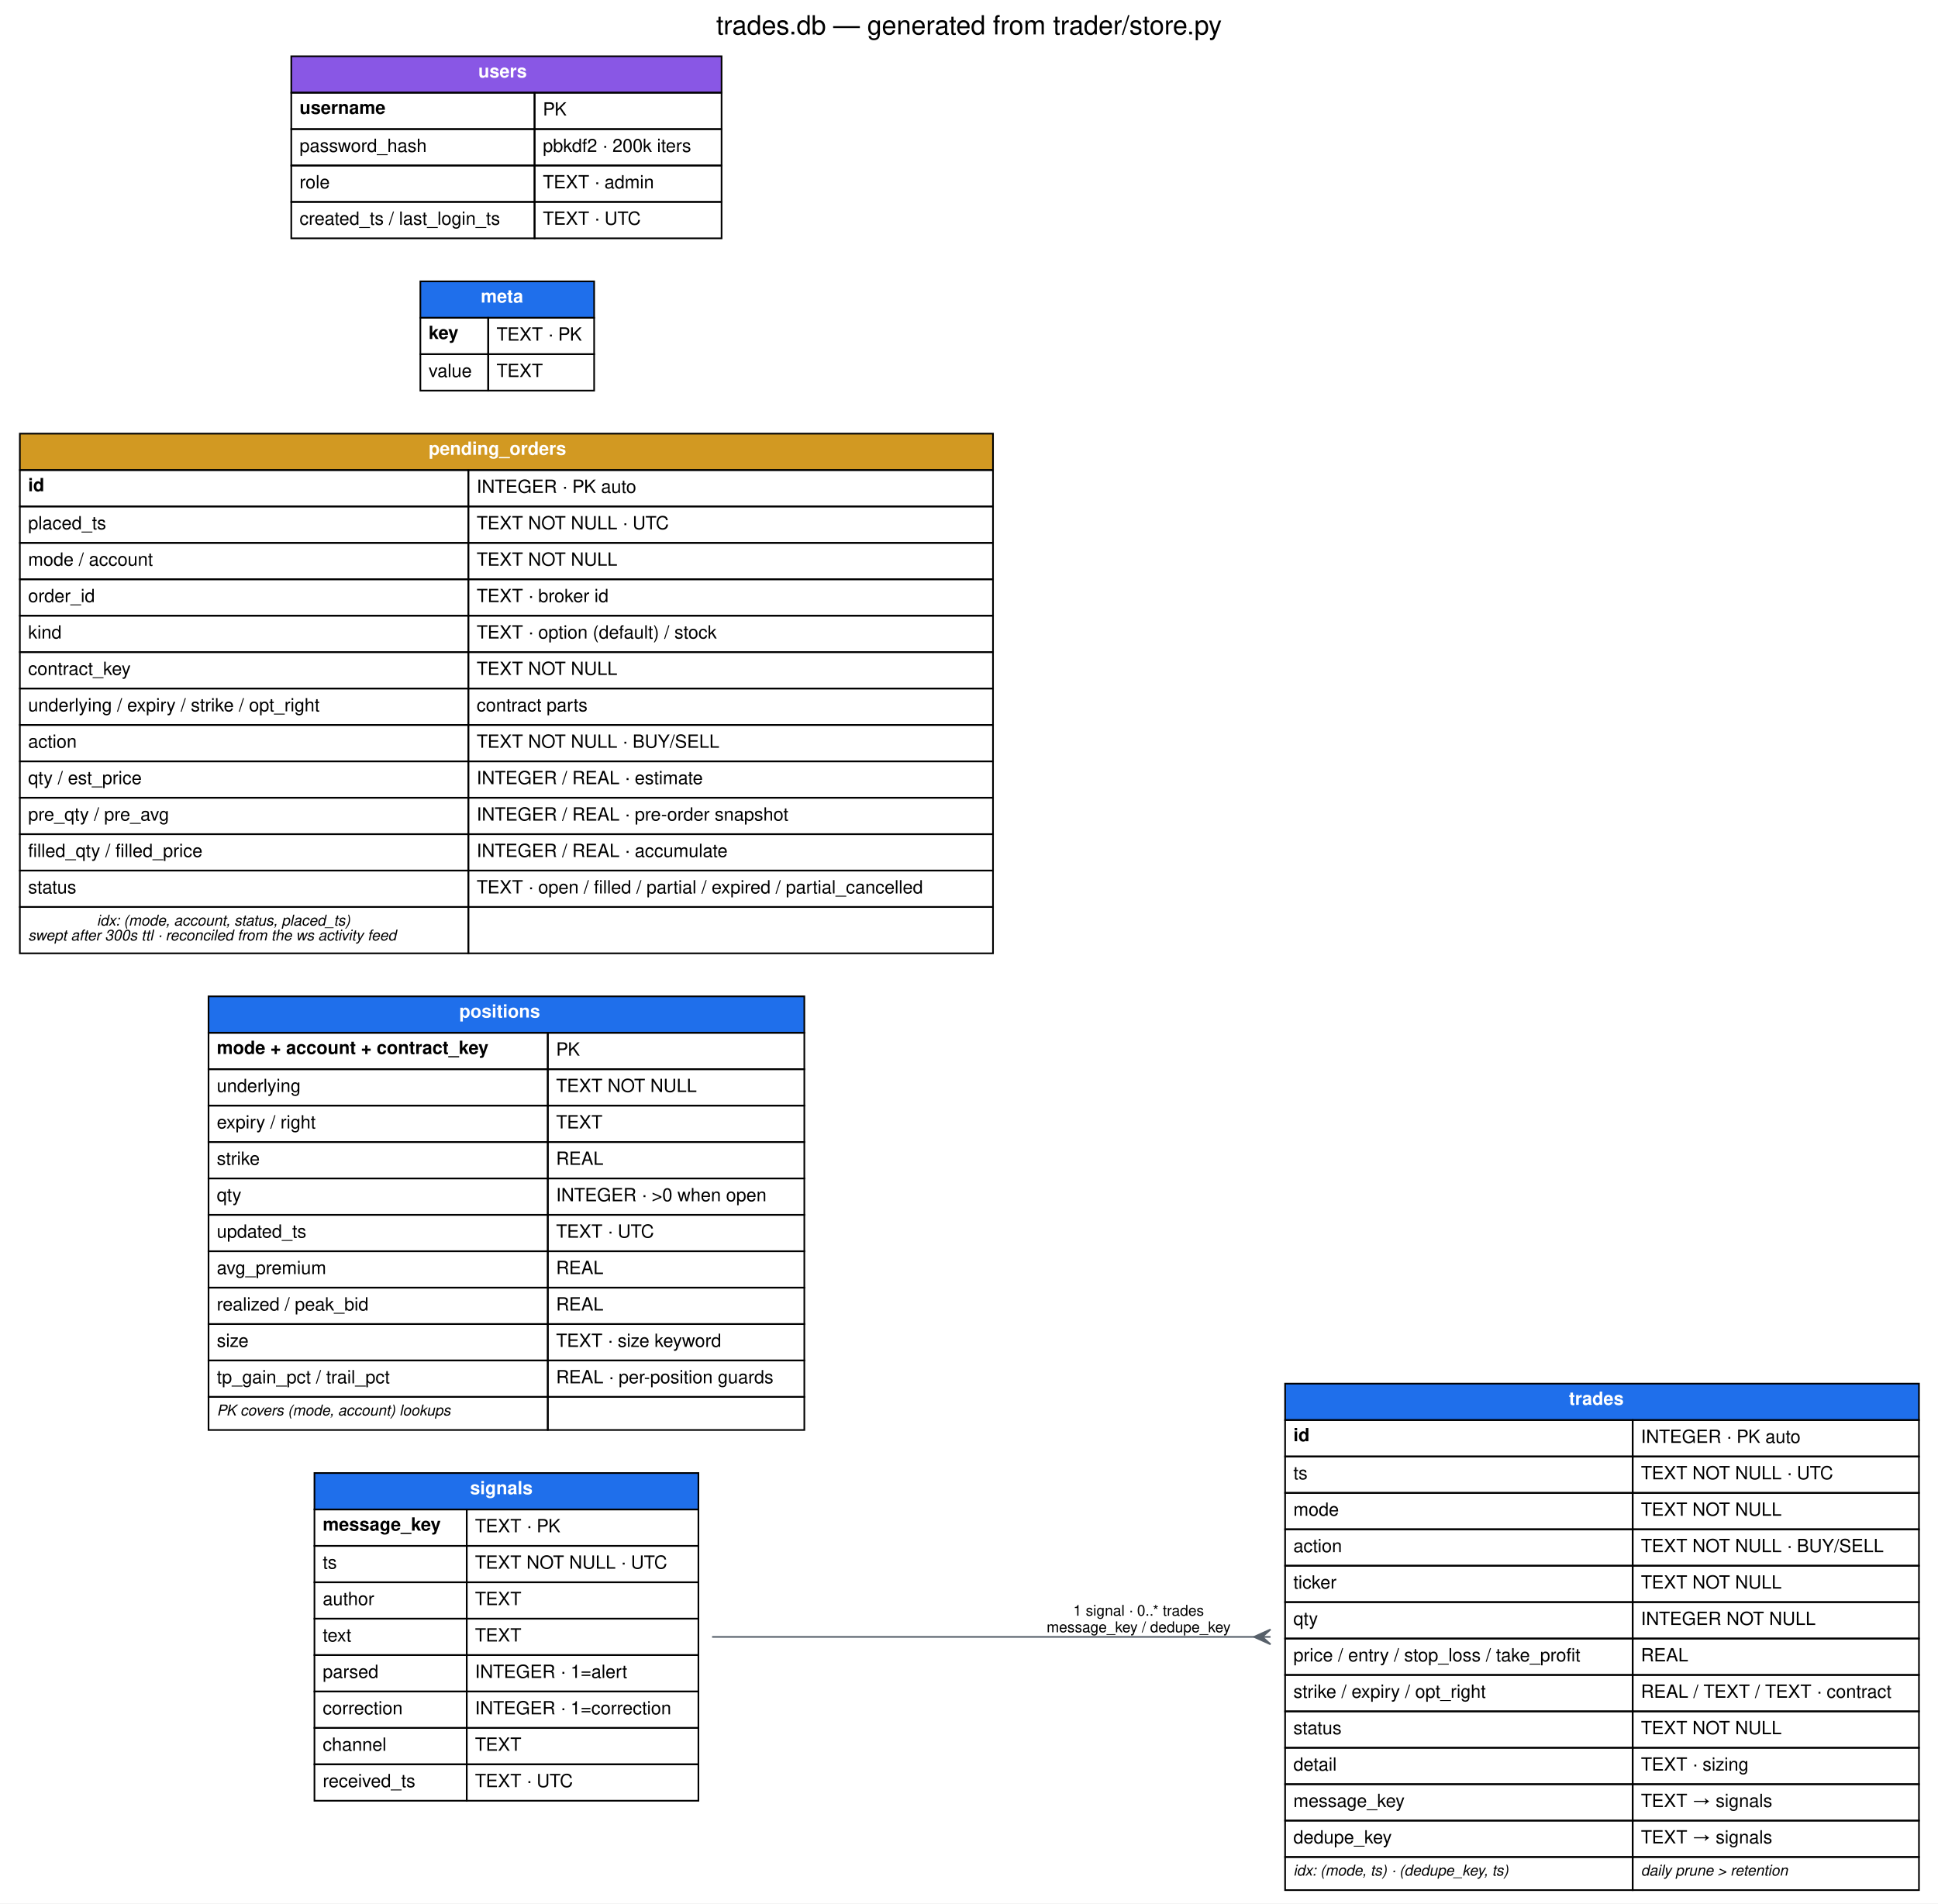
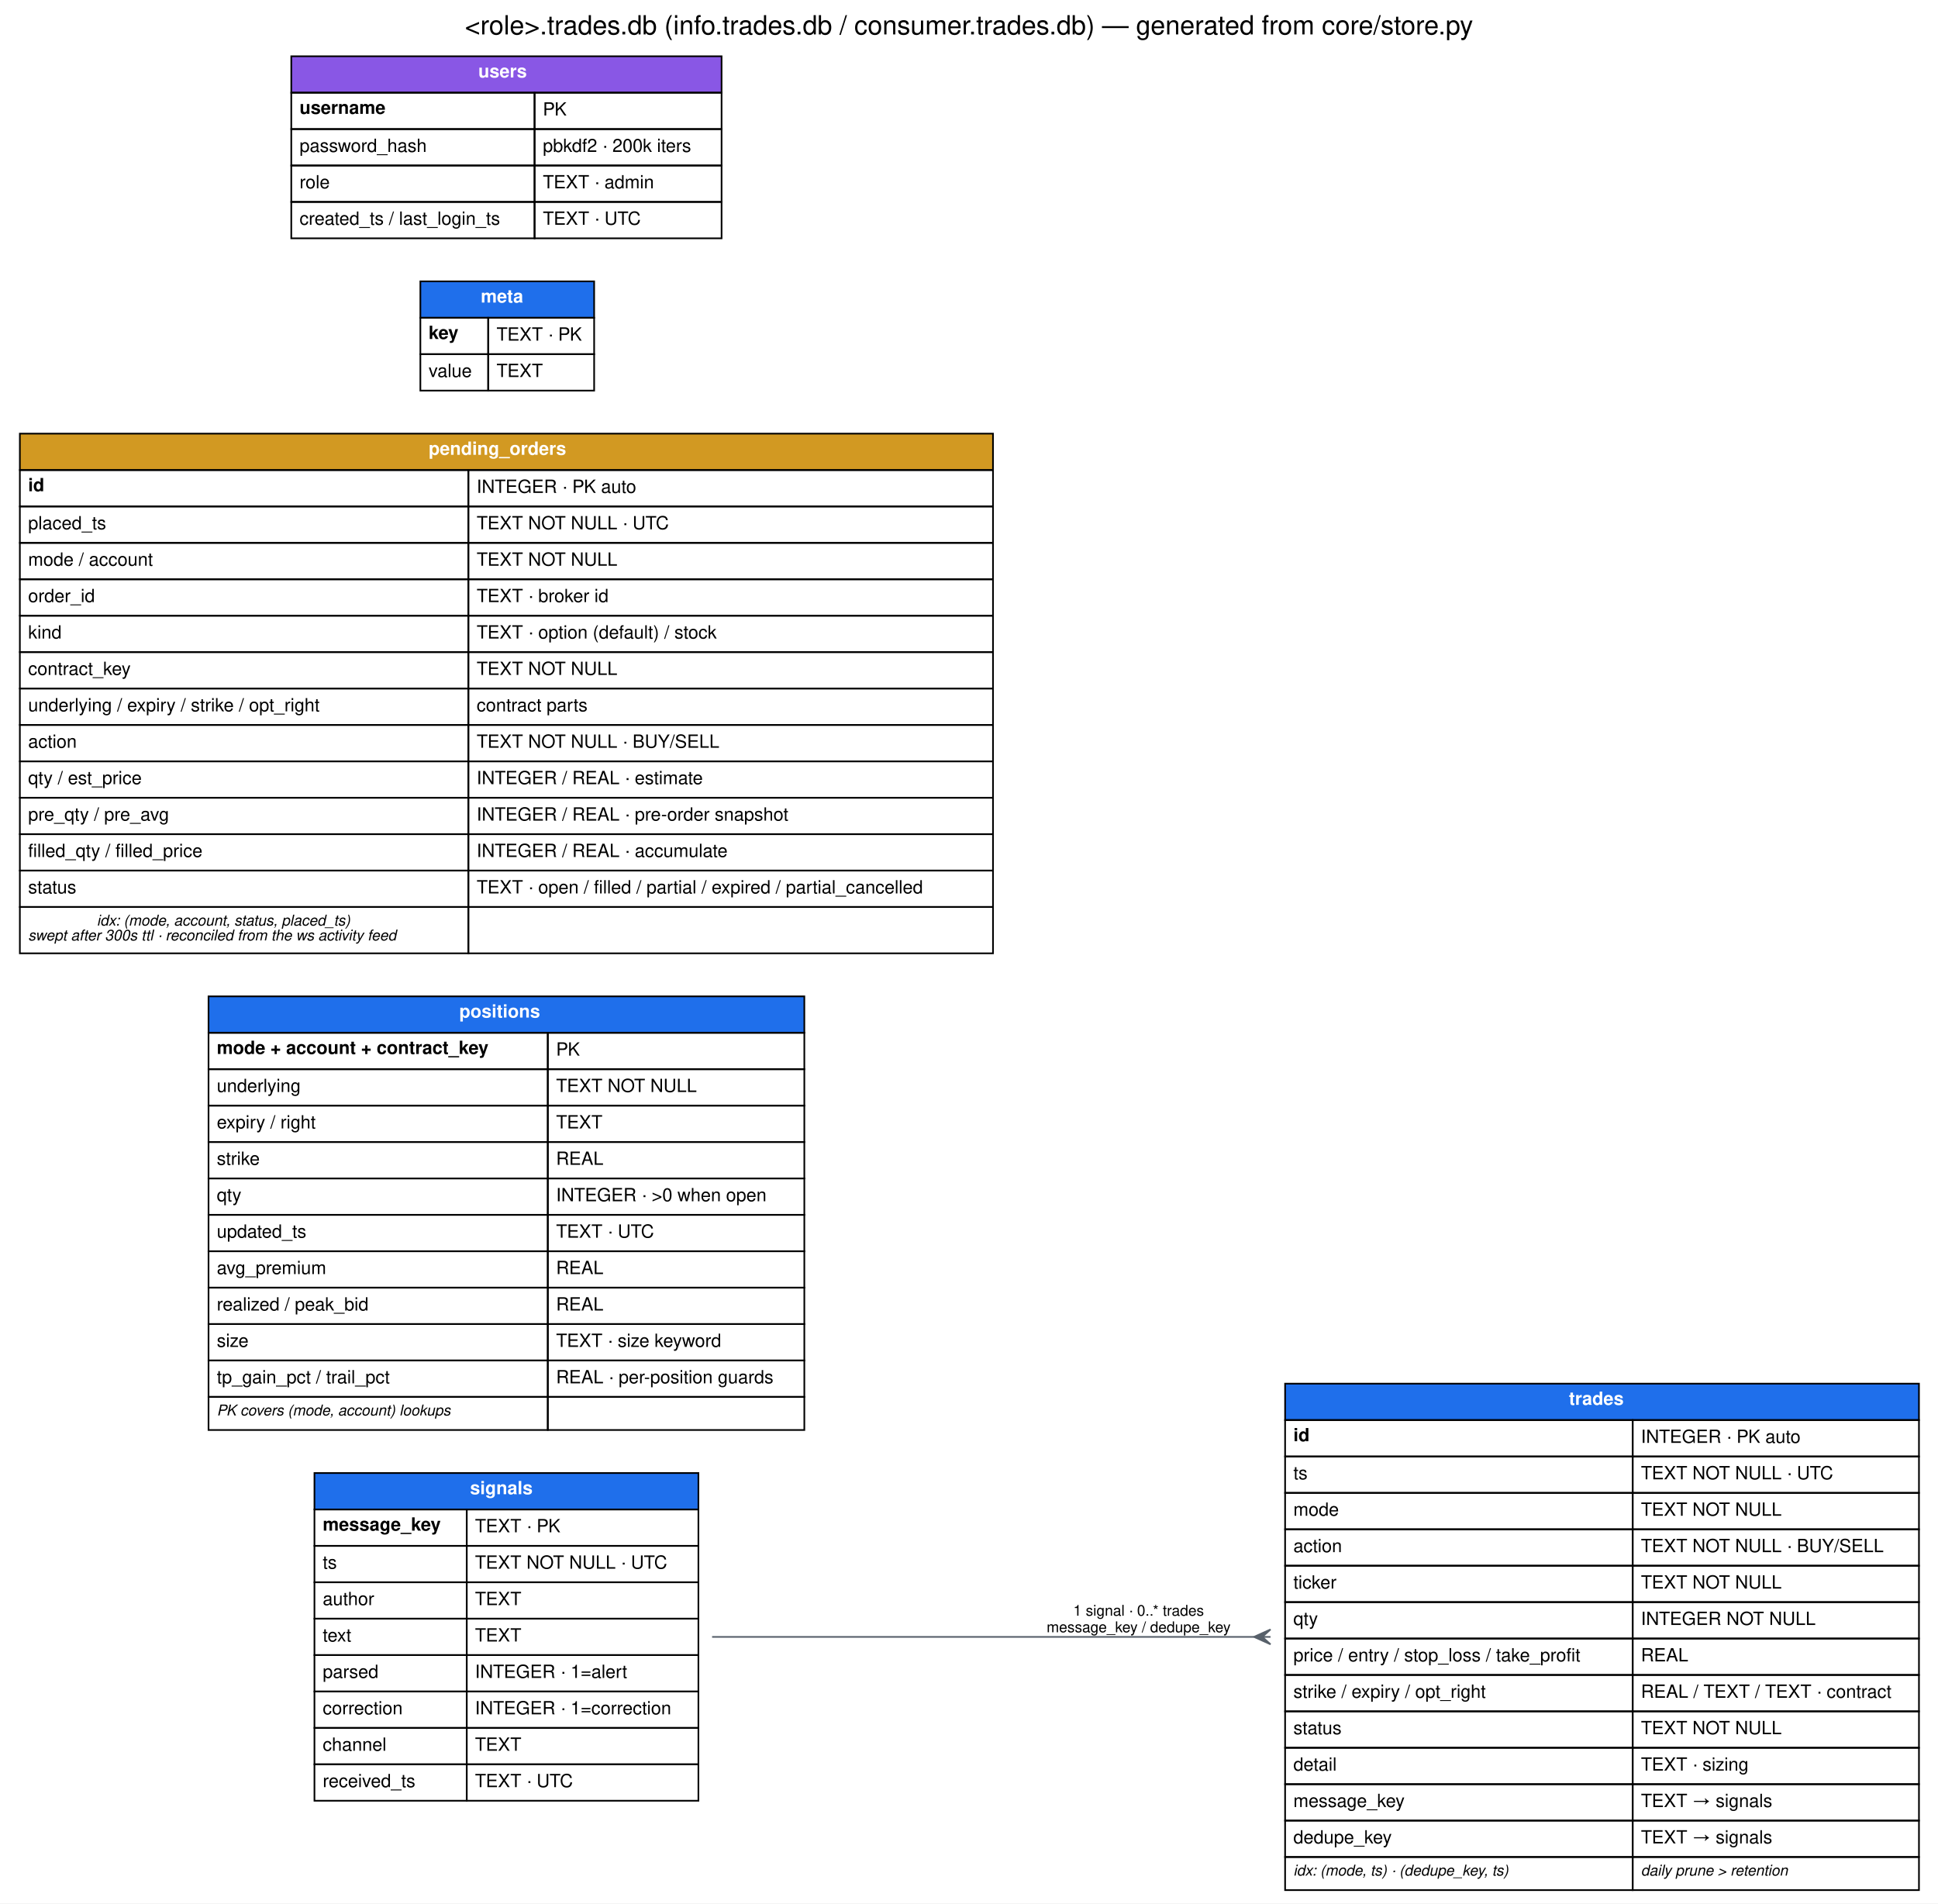
<svg xmlns="http://www.w3.org/2000/svg" width="1171pt" height="1150pt" viewBox="0.00 0.00 1171.00 1150.00">
  <g id="graph0" class="graph" transform="scale(1 1) rotate(0) translate(4 1146)">
    <polygon fill="white" stroke="transparent" points="-4,4 -4,-1146 1167,-1146 1167,4 -4,4" />
-     <text text-anchor="middle" x="581.5" y="-1125.2" font-family="Helvetica,sans-Serif" font-size="16.00">trades.db — generated from trader/store.py</text>
+     <text text-anchor="middle" x="581.5" y="-1125.2" font-family="Helvetica,sans-Serif" font-size="16.00">&lt;role&gt;.trades.db (info.trades.db / consumer.trades.db) — generated from core/store.py</text>
    <g id="node1" class="node">
      <polygon fill="white" stroke="transparent" points="186,-58 186,-256 418,-256 418,-58 186,-58" />
      <polygon fill="#1f6feb" stroke="transparent" points="186,-234 186,-256 418,-256 418,-234 186,-234" />
      <polygon fill="none" stroke="black" points="186,-234 186,-256 418,-256 418,-234 186,-234" />
      <text text-anchor="start" x="280" y="-243.2" font-family="Helvetica,sans-Serif" font-weight="bold" font-size="11.00" fill="white">signals</text>
      <polygon fill="none" stroke="black" points="186,-212 186,-234 278,-234 278,-212 186,-212" />
      <text text-anchor="start" x="191" y="-221.2" font-family="Helvetica,sans-Serif" font-weight="bold" font-size="11.00">message_key</text>
      <polygon fill="none" stroke="black" points="278,-212 278,-234 418,-234 418,-212 278,-212" />
      <text text-anchor="start" x="283" y="-220.2" font-family="Helvetica,sans-Serif" font-size="11.00">TEXT · PK</text>
      <polygon fill="none" stroke="black" points="186,-190 186,-212 278,-212 278,-190 186,-190" />
      <text text-anchor="start" x="191" y="-198.2" font-family="Helvetica,sans-Serif" font-size="11.00">ts</text>
      <polygon fill="none" stroke="black" points="278,-190 278,-212 418,-212 418,-190 278,-190" />
      <text text-anchor="start" x="283" y="-198.2" font-family="Helvetica,sans-Serif" font-size="11.00">TEXT NOT NULL · UTC</text>
      <polygon fill="none" stroke="black" points="186,-168 186,-190 278,-190 278,-168 186,-168" />
      <text text-anchor="start" x="191" y="-176.2" font-family="Helvetica,sans-Serif" font-size="11.00">author</text>
      <polygon fill="none" stroke="black" points="278,-168 278,-190 418,-190 418,-168 278,-168" />
      <text text-anchor="start" x="283" y="-176.2" font-family="Helvetica,sans-Serif" font-size="11.00">TEXT</text>
      <polygon fill="none" stroke="black" points="186,-146 186,-168 278,-168 278,-146 186,-146" />
      <text text-anchor="start" x="191" y="-154.2" font-family="Helvetica,sans-Serif" font-size="11.00">text</text>
      <polygon fill="none" stroke="black" points="278,-146 278,-168 418,-168 418,-146 278,-146" />
      <text text-anchor="start" x="283" y="-154.2" font-family="Helvetica,sans-Serif" font-size="11.00">TEXT</text>
      <polygon fill="none" stroke="black" points="186,-124 186,-146 278,-146 278,-124 186,-124" />
      <text text-anchor="start" x="191" y="-132.2" font-family="Helvetica,sans-Serif" font-size="11.00">parsed</text>
      <polygon fill="none" stroke="black" points="278,-124 278,-146 418,-146 418,-124 278,-124" />
      <text text-anchor="start" x="283" y="-132.2" font-family="Helvetica,sans-Serif" font-size="11.00">INTEGER · 1=alert</text>
      <polygon fill="none" stroke="black" points="186,-102 186,-124 278,-124 278,-102 186,-102" />
      <text text-anchor="start" x="191" y="-110.2" font-family="Helvetica,sans-Serif" font-size="11.00">correction</text>
      <polygon fill="none" stroke="black" points="278,-102 278,-124 418,-124 418,-102 278,-102" />
      <text text-anchor="start" x="283" y="-110.2" font-family="Helvetica,sans-Serif" font-size="11.00">INTEGER · 1=correction</text>
      <polygon fill="none" stroke="black" points="186,-80 186,-102 278,-102 278,-80 186,-80" />
      <text text-anchor="start" x="191" y="-88.2" font-family="Helvetica,sans-Serif" font-size="11.00">channel</text>
      <polygon fill="none" stroke="black" points="278,-80 278,-102 418,-102 418,-80 278,-80" />
      <text text-anchor="start" x="283" y="-88.2" font-family="Helvetica,sans-Serif" font-size="11.00">TEXT</text>
      <polygon fill="none" stroke="black" points="186,-58 186,-80 278,-80 278,-58 186,-58" />
      <text text-anchor="start" x="191" y="-66.2" font-family="Helvetica,sans-Serif" font-size="11.00">received_ts</text>
      <polygon fill="none" stroke="black" points="278,-58 278,-80 418,-80 418,-58 278,-58" />
      <text text-anchor="start" x="283" y="-66.2" font-family="Helvetica,sans-Serif" font-size="11.00">TEXT · UTC</text>
    </g>
    <g id="node2" class="node">
      <polygon fill="white" stroke="transparent" points="772,-4 772,-310 1155,-310 1155,-4 772,-4" />
      <polygon fill="#1f6feb" stroke="transparent" points="772.5,-288 772.5,-310 1155.5,-310 1155.5,-288 772.5,-288" />
      <polygon fill="none" stroke="black" points="772.5,-288 772.5,-310 1155.5,-310 1155.5,-288 772.5,-288" />
      <text text-anchor="start" x="944" y="-297.2" font-family="Helvetica,sans-Serif" font-weight="bold" font-size="11.00" fill="white">trades</text>
      <polygon fill="none" stroke="black" points="772.5,-266 772.5,-288 982.5,-288 982.5,-266 772.5,-266" />
      <text text-anchor="start" x="777.5" y="-275.2" font-family="Helvetica,sans-Serif" font-weight="bold" font-size="11.00">id</text>
      <polygon fill="none" stroke="black" points="982.5,-266 982.5,-288 1155.5,-288 1155.5,-266 982.5,-266" />
      <text text-anchor="start" x="987.5" y="-274.2" font-family="Helvetica,sans-Serif" font-size="11.00">INTEGER · PK auto</text>
      <polygon fill="none" stroke="black" points="772.5,-244 772.5,-266 982.5,-266 982.5,-244 772.5,-244" />
      <text text-anchor="start" x="777.5" y="-252.2" font-family="Helvetica,sans-Serif" font-size="11.00">ts</text>
      <polygon fill="none" stroke="black" points="982.5,-244 982.5,-266 1155.5,-266 1155.5,-244 982.5,-244" />
      <text text-anchor="start" x="987.5" y="-252.2" font-family="Helvetica,sans-Serif" font-size="11.00">TEXT NOT NULL · UTC</text>
      <polygon fill="none" stroke="black" points="772.5,-222 772.5,-244 982.5,-244 982.5,-222 772.5,-222" />
      <text text-anchor="start" x="777.5" y="-230.2" font-family="Helvetica,sans-Serif" font-size="11.00">mode</text>
      <polygon fill="none" stroke="black" points="982.5,-222 982.5,-244 1155.5,-244 1155.5,-222 982.5,-222" />
      <text text-anchor="start" x="987.5" y="-230.2" font-family="Helvetica,sans-Serif" font-size="11.00">TEXT NOT NULL</text>
      <polygon fill="none" stroke="black" points="772.5,-200 772.5,-222 982.5,-222 982.5,-200 772.5,-200" />
      <text text-anchor="start" x="777.5" y="-208.2" font-family="Helvetica,sans-Serif" font-size="11.00">action</text>
      <polygon fill="none" stroke="black" points="982.5,-200 982.5,-222 1155.5,-222 1155.5,-200 982.5,-200" />
      <text text-anchor="start" x="987.5" y="-208.2" font-family="Helvetica,sans-Serif" font-size="11.00">TEXT NOT NULL · BUY/SELL</text>
      <polygon fill="none" stroke="black" points="772.5,-178 772.5,-200 982.5,-200 982.5,-178 772.5,-178" />
      <text text-anchor="start" x="777.5" y="-186.2" font-family="Helvetica,sans-Serif" font-size="11.00">ticker</text>
      <polygon fill="none" stroke="black" points="982.5,-178 982.5,-200 1155.5,-200 1155.5,-178 982.5,-178" />
      <text text-anchor="start" x="987.5" y="-186.2" font-family="Helvetica,sans-Serif" font-size="11.00">TEXT NOT NULL</text>
      <polygon fill="none" stroke="black" points="772.5,-156 772.5,-178 982.5,-178 982.5,-156 772.5,-156" />
      <text text-anchor="start" x="777.5" y="-164.2" font-family="Helvetica,sans-Serif" font-size="11.00">qty</text>
      <polygon fill="none" stroke="black" points="982.5,-156 982.5,-178 1155.5,-178 1155.5,-156 982.5,-156" />
      <text text-anchor="start" x="987.5" y="-164.2" font-family="Helvetica,sans-Serif" font-size="11.00">INTEGER NOT NULL</text>
      <polygon fill="none" stroke="black" points="772.5,-134 772.5,-156 982.5,-156 982.5,-134 772.5,-134" />
      <text text-anchor="start" x="777.5" y="-142.2" font-family="Helvetica,sans-Serif" font-size="11.00">price / entry / stop_loss / take_profit</text>
      <polygon fill="none" stroke="black" points="982.5,-134 982.5,-156 1155.5,-156 1155.5,-134 982.5,-134" />
      <text text-anchor="start" x="987.5" y="-142.2" font-family="Helvetica,sans-Serif" font-size="11.00">REAL</text>
      <polygon fill="none" stroke="black" points="772.5,-112 772.5,-134 982.5,-134 982.5,-112 772.5,-112" />
      <text text-anchor="start" x="777.5" y="-120.2" font-family="Helvetica,sans-Serif" font-size="11.00">strike / expiry / opt_right</text>
      <polygon fill="none" stroke="black" points="982.5,-112 982.5,-134 1155.5,-134 1155.5,-112 982.5,-112" />
      <text text-anchor="start" x="987.5" y="-120.2" font-family="Helvetica,sans-Serif" font-size="11.00">REAL / TEXT / TEXT · contract</text>
      <polygon fill="none" stroke="black" points="772.5,-90 772.5,-112 982.5,-112 982.5,-90 772.5,-90" />
      <text text-anchor="start" x="777.5" y="-98.2" font-family="Helvetica,sans-Serif" font-size="11.00">status</text>
      <polygon fill="none" stroke="black" points="982.5,-90 982.5,-112 1155.5,-112 1155.5,-90 982.5,-90" />
      <text text-anchor="start" x="987.5" y="-98.2" font-family="Helvetica,sans-Serif" font-size="11.00">TEXT NOT NULL</text>
      <polygon fill="none" stroke="black" points="772.5,-68 772.5,-90 982.5,-90 982.5,-68 772.5,-68" />
      <text text-anchor="start" x="777.5" y="-76.2" font-family="Helvetica,sans-Serif" font-size="11.00">detail</text>
      <polygon fill="none" stroke="black" points="982.5,-68 982.5,-90 1155.5,-90 1155.5,-68 982.5,-68" />
      <text text-anchor="start" x="987.5" y="-76.2" font-family="Helvetica,sans-Serif" font-size="11.00">TEXT · sizing</text>
      <polygon fill="none" stroke="black" points="772.5,-46 772.5,-68 982.5,-68 982.5,-46 772.5,-46" />
      <text text-anchor="start" x="777.5" y="-54.2" font-family="Helvetica,sans-Serif" font-size="11.00">message_key</text>
      <polygon fill="none" stroke="black" points="982.5,-46 982.5,-68 1155.5,-68 1155.5,-46 982.5,-46" />
      <text text-anchor="start" x="987.5" y="-54.2" font-family="Helvetica,sans-Serif" font-size="11.00">TEXT → signals</text>
      <polygon fill="none" stroke="black" points="772.5,-24 772.5,-46 982.5,-46 982.5,-24 772.5,-24" />
      <text text-anchor="start" x="777.5" y="-32.2" font-family="Helvetica,sans-Serif" font-size="11.00">dedupe_key</text>
      <polygon fill="none" stroke="black" points="982.5,-24 982.5,-46 1155.5,-46 1155.5,-24 982.5,-24" />
      <text text-anchor="start" x="987.5" y="-32.2" font-family="Helvetica,sans-Serif" font-size="11.00">TEXT → signals</text>
      <polygon fill="none" stroke="black" points="772.5,-4 772.5,-24 982.5,-24 982.5,-4 772.5,-4" />
      <text text-anchor="start" x="777.5" y="-12.8" font-family="Helvetica,sans-Serif" font-style="italic" font-size="9.00">idx: (mode, ts) · (dedupe_key, ts)</text>
      <polygon fill="none" stroke="black" points="982.5,-4 982.5,-24 1155.5,-24 1155.5,-4 982.5,-4" />
      <text text-anchor="start" x="987.5" y="-12.8" font-family="Helvetica,sans-Serif" font-style="italic" font-size="9.00">daily prune &gt; retention</text>
    </g>
    <g id="edge1" class="edge">
      <path fill="none" stroke="#57606a" d="M426.27,-157C518.19,-157 645.93,-157 753.67,-157" />
      <polygon fill="#57606a" stroke="#57606a" points="753.7,-157 763.7,-161.5 758.7,-157 763.7,-157 763.7,-157 763.7,-157 758.7,-157 763.7,-152.5 753.7,-157 753.7,-157" />
      <text text-anchor="middle" x="684" y="-169.8" font-family="Helvetica,sans-Serif" font-size="9.00">1 signal · 0..* trades</text>
      <text text-anchor="middle" x="684" y="-159.8" font-family="Helvetica,sans-Serif" font-size="9.00">message_key / dedupe_key</text>
    </g>
    <g id="node3" class="node">
      <polygon fill="white" stroke="transparent" points="122,-282 122,-544 482,-544 482,-282 122,-282" />
      <polygon fill="#1f6feb" stroke="transparent" points="122,-522 122,-544 482,-544 482,-522 122,-522" />
      <polygon fill="none" stroke="black" points="122,-522 122,-544 482,-544 482,-522 122,-522" />
      <text text-anchor="start" x="273.5" y="-531.2" font-family="Helvetica,sans-Serif" font-weight="bold" font-size="11.00" fill="white">positions</text>
      <polygon fill="none" stroke="black" points="122,-500 122,-522 327,-522 327,-500 122,-500" />
      <text text-anchor="start" x="127" y="-509.2" font-family="Helvetica,sans-Serif" font-weight="bold" font-size="11.00">mode + account + contract_key</text>
      <polygon fill="none" stroke="black" points="327,-500 327,-522 482,-522 482,-500 327,-500" />
      <text text-anchor="start" x="332" y="-508.2" font-family="Helvetica,sans-Serif" font-size="11.00">PK</text>
      <polygon fill="none" stroke="black" points="122,-478 122,-500 327,-500 327,-478 122,-478" />
      <text text-anchor="start" x="127" y="-486.2" font-family="Helvetica,sans-Serif" font-size="11.00">underlying</text>
      <polygon fill="none" stroke="black" points="327,-478 327,-500 482,-500 482,-478 327,-478" />
      <text text-anchor="start" x="332" y="-486.2" font-family="Helvetica,sans-Serif" font-size="11.00">TEXT NOT NULL</text>
      <polygon fill="none" stroke="black" points="122,-456 122,-478 327,-478 327,-456 122,-456" />
      <text text-anchor="start" x="127" y="-464.2" font-family="Helvetica,sans-Serif" font-size="11.00">expiry / right</text>
      <polygon fill="none" stroke="black" points="327,-456 327,-478 482,-478 482,-456 327,-456" />
      <text text-anchor="start" x="332" y="-464.2" font-family="Helvetica,sans-Serif" font-size="11.00">TEXT</text>
      <polygon fill="none" stroke="black" points="122,-434 122,-456 327,-456 327,-434 122,-434" />
      <text text-anchor="start" x="127" y="-442.2" font-family="Helvetica,sans-Serif" font-size="11.00">strike</text>
      <polygon fill="none" stroke="black" points="327,-434 327,-456 482,-456 482,-434 327,-434" />
      <text text-anchor="start" x="332" y="-442.2" font-family="Helvetica,sans-Serif" font-size="11.00">REAL</text>
      <polygon fill="none" stroke="black" points="122,-412 122,-434 327,-434 327,-412 122,-412" />
      <text text-anchor="start" x="127" y="-420.2" font-family="Helvetica,sans-Serif" font-size="11.00">qty</text>
      <polygon fill="none" stroke="black" points="327,-412 327,-434 482,-434 482,-412 327,-412" />
      <text text-anchor="start" x="332" y="-420.2" font-family="Helvetica,sans-Serif" font-size="11.00">INTEGER · &gt;0 when open</text>
      <polygon fill="none" stroke="black" points="122,-390 122,-412 327,-412 327,-390 122,-390" />
      <text text-anchor="start" x="127" y="-398.2" font-family="Helvetica,sans-Serif" font-size="11.00">updated_ts</text>
      <polygon fill="none" stroke="black" points="327,-390 327,-412 482,-412 482,-390 327,-390" />
      <text text-anchor="start" x="332" y="-398.2" font-family="Helvetica,sans-Serif" font-size="11.00">TEXT · UTC</text>
      <polygon fill="none" stroke="black" points="122,-368 122,-390 327,-390 327,-368 122,-368" />
      <text text-anchor="start" x="127" y="-376.2" font-family="Helvetica,sans-Serif" font-size="11.00">avg_premium</text>
      <polygon fill="none" stroke="black" points="327,-368 327,-390 482,-390 482,-368 327,-368" />
      <text text-anchor="start" x="332" y="-376.2" font-family="Helvetica,sans-Serif" font-size="11.00">REAL</text>
      <polygon fill="none" stroke="black" points="122,-346 122,-368 327,-368 327,-346 122,-346" />
      <text text-anchor="start" x="127" y="-354.2" font-family="Helvetica,sans-Serif" font-size="11.00">realized / peak_bid</text>
      <polygon fill="none" stroke="black" points="327,-346 327,-368 482,-368 482,-346 327,-346" />
      <text text-anchor="start" x="332" y="-354.2" font-family="Helvetica,sans-Serif" font-size="11.00">REAL</text>
      <polygon fill="none" stroke="black" points="122,-324 122,-346 327,-346 327,-324 122,-324" />
      <text text-anchor="start" x="127" y="-332.2" font-family="Helvetica,sans-Serif" font-size="11.00">size</text>
      <polygon fill="none" stroke="black" points="327,-324 327,-346 482,-346 482,-324 327,-324" />
      <text text-anchor="start" x="332" y="-332.2" font-family="Helvetica,sans-Serif" font-size="11.00">TEXT · size keyword</text>
      <polygon fill="none" stroke="black" points="122,-302 122,-324 327,-324 327,-302 122,-302" />
      <text text-anchor="start" x="127" y="-310.2" font-family="Helvetica,sans-Serif" font-size="11.00">tp_gain_pct / trail_pct</text>
      <polygon fill="none" stroke="black" points="327,-302 327,-324 482,-324 482,-302 327,-302" />
      <text text-anchor="start" x="332" y="-310.2" font-family="Helvetica,sans-Serif" font-size="11.00">REAL · per-position guards</text>
      <polygon fill="none" stroke="black" points="122,-282 122,-302 327,-302 327,-282 122,-282" />
      <text text-anchor="start" x="127" y="-290.8" font-family="Helvetica,sans-Serif" font-style="italic" font-size="9.00">PK covers (mode, account) lookups</text>
      <polygon fill="none" stroke="black" points="327,-282 327,-302 482,-302 482,-282 327,-282" />
    </g>
    <g id="node4" class="node">
      <polygon fill="white" stroke="transparent" points="8,-570 8,-884 596,-884 596,-570 8,-570" />
      <polygon fill="#d29922" stroke="transparent" points="8,-862 8,-884 596,-884 596,-862 8,-862" />
      <polygon fill="none" stroke="black" points="8,-862 8,-884 596,-884 596,-862 8,-862" />
      <text text-anchor="start" x="255" y="-871.2" font-family="Helvetica,sans-Serif" font-weight="bold" font-size="11.00" fill="white">pending_orders</text>
      <polygon fill="none" stroke="black" points="8,-840 8,-862 279,-862 279,-840 8,-840" />
      <text text-anchor="start" x="13" y="-849.2" font-family="Helvetica,sans-Serif" font-weight="bold" font-size="11.00">id</text>
      <polygon fill="none" stroke="black" points="279,-840 279,-862 596,-862 596,-840 279,-840" />
      <text text-anchor="start" x="284" y="-848.2" font-family="Helvetica,sans-Serif" font-size="11.00">INTEGER · PK auto</text>
      <polygon fill="none" stroke="black" points="8,-818 8,-840 279,-840 279,-818 8,-818" />
      <text text-anchor="start" x="13" y="-826.2" font-family="Helvetica,sans-Serif" font-size="11.00">placed_ts</text>
      <polygon fill="none" stroke="black" points="279,-818 279,-840 596,-840 596,-818 279,-818" />
      <text text-anchor="start" x="284" y="-826.2" font-family="Helvetica,sans-Serif" font-size="11.00">TEXT NOT NULL · UTC</text>
      <polygon fill="none" stroke="black" points="8,-796 8,-818 279,-818 279,-796 8,-796" />
      <text text-anchor="start" x="13" y="-804.2" font-family="Helvetica,sans-Serif" font-size="11.00">mode / account</text>
      <polygon fill="none" stroke="black" points="279,-796 279,-818 596,-818 596,-796 279,-796" />
      <text text-anchor="start" x="284" y="-804.2" font-family="Helvetica,sans-Serif" font-size="11.00">TEXT NOT NULL</text>
      <polygon fill="none" stroke="black" points="8,-774 8,-796 279,-796 279,-774 8,-774" />
      <text text-anchor="start" x="13" y="-782.2" font-family="Helvetica,sans-Serif" font-size="11.00">order_id</text>
      <polygon fill="none" stroke="black" points="279,-774 279,-796 596,-796 596,-774 279,-774" />
      <text text-anchor="start" x="284" y="-782.2" font-family="Helvetica,sans-Serif" font-size="11.00">TEXT · broker id</text>
      <polygon fill="none" stroke="black" points="8,-752 8,-774 279,-774 279,-752 8,-752" />
      <text text-anchor="start" x="13" y="-760.2" font-family="Helvetica,sans-Serif" font-size="11.00">kind</text>
      <polygon fill="none" stroke="black" points="279,-752 279,-774 596,-774 596,-752 279,-752" />
      <text text-anchor="start" x="284" y="-760.2" font-family="Helvetica,sans-Serif" font-size="11.00">TEXT · option (default) / stock</text>
      <polygon fill="none" stroke="black" points="8,-730 8,-752 279,-752 279,-730 8,-730" />
      <text text-anchor="start" x="13" y="-738.2" font-family="Helvetica,sans-Serif" font-size="11.00">contract_key</text>
      <polygon fill="none" stroke="black" points="279,-730 279,-752 596,-752 596,-730 279,-730" />
      <text text-anchor="start" x="284" y="-738.2" font-family="Helvetica,sans-Serif" font-size="11.00">TEXT NOT NULL</text>
      <polygon fill="none" stroke="black" points="8,-708 8,-730 279,-730 279,-708 8,-708" />
      <text text-anchor="start" x="13" y="-716.2" font-family="Helvetica,sans-Serif" font-size="11.00">underlying / expiry / strike / opt_right</text>
      <polygon fill="none" stroke="black" points="279,-708 279,-730 596,-730 596,-708 279,-708" />
      <text text-anchor="start" x="284" y="-716.2" font-family="Helvetica,sans-Serif" font-size="11.00">contract parts</text>
      <polygon fill="none" stroke="black" points="8,-686 8,-708 279,-708 279,-686 8,-686" />
      <text text-anchor="start" x="13" y="-694.2" font-family="Helvetica,sans-Serif" font-size="11.00">action</text>
      <polygon fill="none" stroke="black" points="279,-686 279,-708 596,-708 596,-686 279,-686" />
      <text text-anchor="start" x="284" y="-694.2" font-family="Helvetica,sans-Serif" font-size="11.00">TEXT NOT NULL · BUY/SELL</text>
      <polygon fill="none" stroke="black" points="8,-664 8,-686 279,-686 279,-664 8,-664" />
      <text text-anchor="start" x="13" y="-672.2" font-family="Helvetica,sans-Serif" font-size="11.00">qty / est_price</text>
      <polygon fill="none" stroke="black" points="279,-664 279,-686 596,-686 596,-664 279,-664" />
      <text text-anchor="start" x="284" y="-672.2" font-family="Helvetica,sans-Serif" font-size="11.00">INTEGER / REAL · estimate</text>
      <polygon fill="none" stroke="black" points="8,-642 8,-664 279,-664 279,-642 8,-642" />
      <text text-anchor="start" x="13" y="-650.2" font-family="Helvetica,sans-Serif" font-size="11.00">pre_qty / pre_avg</text>
      <polygon fill="none" stroke="black" points="279,-642 279,-664 596,-664 596,-642 279,-642" />
      <text text-anchor="start" x="284" y="-650.2" font-family="Helvetica,sans-Serif" font-size="11.00">INTEGER / REAL · pre-order snapshot</text>
      <polygon fill="none" stroke="black" points="8,-620 8,-642 279,-642 279,-620 8,-620" />
      <text text-anchor="start" x="13" y="-628.2" font-family="Helvetica,sans-Serif" font-size="11.00">filled_qty / filled_price</text>
      <polygon fill="none" stroke="black" points="279,-620 279,-642 596,-642 596,-620 279,-620" />
      <text text-anchor="start" x="284" y="-628.2" font-family="Helvetica,sans-Serif" font-size="11.00">INTEGER / REAL · accumulate</text>
      <polygon fill="none" stroke="black" points="8,-598 8,-620 279,-620 279,-598 8,-598" />
      <text text-anchor="start" x="13" y="-606.2" font-family="Helvetica,sans-Serif" font-size="11.00">status</text>
      <polygon fill="none" stroke="black" points="279,-598 279,-620 596,-620 596,-598 279,-598" />
      <text text-anchor="start" x="284" y="-606.2" font-family="Helvetica,sans-Serif" font-size="11.00">TEXT · open / filled / partial / expired / partial_cancelled</text>
      <polygon fill="none" stroke="black" points="8,-570 8,-598 279,-598 279,-570 8,-570" />
      <text text-anchor="start" x="54.5" y="-586.8" font-family="Helvetica,sans-Serif" font-style="italic" font-size="9.00">idx: (mode, account, status, placed_ts)</text>
      <text text-anchor="start" x="13" y="-577.8" font-family="Helvetica,sans-Serif" font-style="italic" font-size="9.00">swept after 300s ttl · reconciled from the ws activity feed</text>
      <polygon fill="none" stroke="black" points="279,-570 279,-598 596,-598 596,-570 279,-570" />
    </g>
    <g id="node5" class="node">
      <polygon fill="white" stroke="transparent" points="249.5,-910 249.5,-976 354.5,-976 354.5,-910 249.5,-910" />
      <polygon fill="#1f6feb" stroke="transparent" points="250,-954 250,-976 355,-976 355,-954 250,-954" />
      <polygon fill="none" stroke="black" points="250,-954 250,-976 355,-976 355,-954 250,-954" />
      <text text-anchor="start" x="286.5" y="-963.2" font-family="Helvetica,sans-Serif" font-weight="bold" font-size="11.00" fill="white">meta</text>
      <polygon fill="none" stroke="black" points="250,-932 250,-954 291,-954 291,-932 250,-932" />
      <text text-anchor="start" x="255" y="-941.2" font-family="Helvetica,sans-Serif" font-weight="bold" font-size="11.00">key</text>
      <polygon fill="none" stroke="black" points="291,-932 291,-954 355,-954 355,-932 291,-932" />
      <text text-anchor="start" x="296" y="-940.2" font-family="Helvetica,sans-Serif" font-size="11.00">TEXT · PK</text>
      <polygon fill="none" stroke="black" points="250,-910 250,-932 291,-932 291,-910 250,-910" />
      <text text-anchor="start" x="255" y="-918.2" font-family="Helvetica,sans-Serif" font-size="11.00">value</text>
      <polygon fill="none" stroke="black" points="291,-910 291,-932 355,-932 355,-910 291,-910" />
      <text text-anchor="start" x="296" y="-918.2" font-family="Helvetica,sans-Serif" font-size="11.00">TEXT</text>
    </g>
    <g id="node6" class="node">
      <polygon fill="white" stroke="transparent" points="172,-1002 172,-1112 432,-1112 432,-1002 172,-1002" />
      <polygon fill="#8957e5" stroke="transparent" points="172,-1090 172,-1112 432,-1112 432,-1090 172,-1090" />
      <polygon fill="none" stroke="black" points="172,-1090 172,-1112 432,-1112 432,-1090 172,-1090" />
      <text text-anchor="start" x="285" y="-1099.2" font-family="Helvetica,sans-Serif" font-weight="bold" font-size="11.00" fill="white">users</text>
      <polygon fill="none" stroke="black" points="172,-1068 172,-1090 319,-1090 319,-1068 172,-1068" />
      <text text-anchor="start" x="177" y="-1077.2" font-family="Helvetica,sans-Serif" font-weight="bold" font-size="11.00">username</text>
      <polygon fill="none" stroke="black" points="319,-1068 319,-1090 432,-1090 432,-1068 319,-1068" />
      <text text-anchor="start" x="324" y="-1076.2" font-family="Helvetica,sans-Serif" font-size="11.00">PK</text>
      <polygon fill="none" stroke="black" points="172,-1046 172,-1068 319,-1068 319,-1046 172,-1046" />
      <text text-anchor="start" x="177" y="-1054.2" font-family="Helvetica,sans-Serif" font-size="11.00">password_hash</text>
      <polygon fill="none" stroke="black" points="319,-1046 319,-1068 432,-1068 432,-1046 319,-1046" />
      <text text-anchor="start" x="324" y="-1054.2" font-family="Helvetica,sans-Serif" font-size="11.00">pbkdf2 · 200k iters</text>
      <polygon fill="none" stroke="black" points="172,-1024 172,-1046 319,-1046 319,-1024 172,-1024" />
      <text text-anchor="start" x="177" y="-1032.2" font-family="Helvetica,sans-Serif" font-size="11.00">role</text>
      <polygon fill="none" stroke="black" points="319,-1024 319,-1046 432,-1046 432,-1024 319,-1024" />
      <text text-anchor="start" x="324" y="-1032.2" font-family="Helvetica,sans-Serif" font-size="11.00">TEXT · admin</text>
      <polygon fill="none" stroke="black" points="172,-1002 172,-1024 319,-1024 319,-1002 172,-1002" />
      <text text-anchor="start" x="177" y="-1010.2" font-family="Helvetica,sans-Serif" font-size="11.00">created_ts / last_login_ts</text>
      <polygon fill="none" stroke="black" points="319,-1002 319,-1024 432,-1024 432,-1002 319,-1002" />
      <text text-anchor="start" x="324" y="-1010.2" font-family="Helvetica,sans-Serif" font-size="11.00">TEXT · UTC</text>
    </g>
  </g>
</svg>
